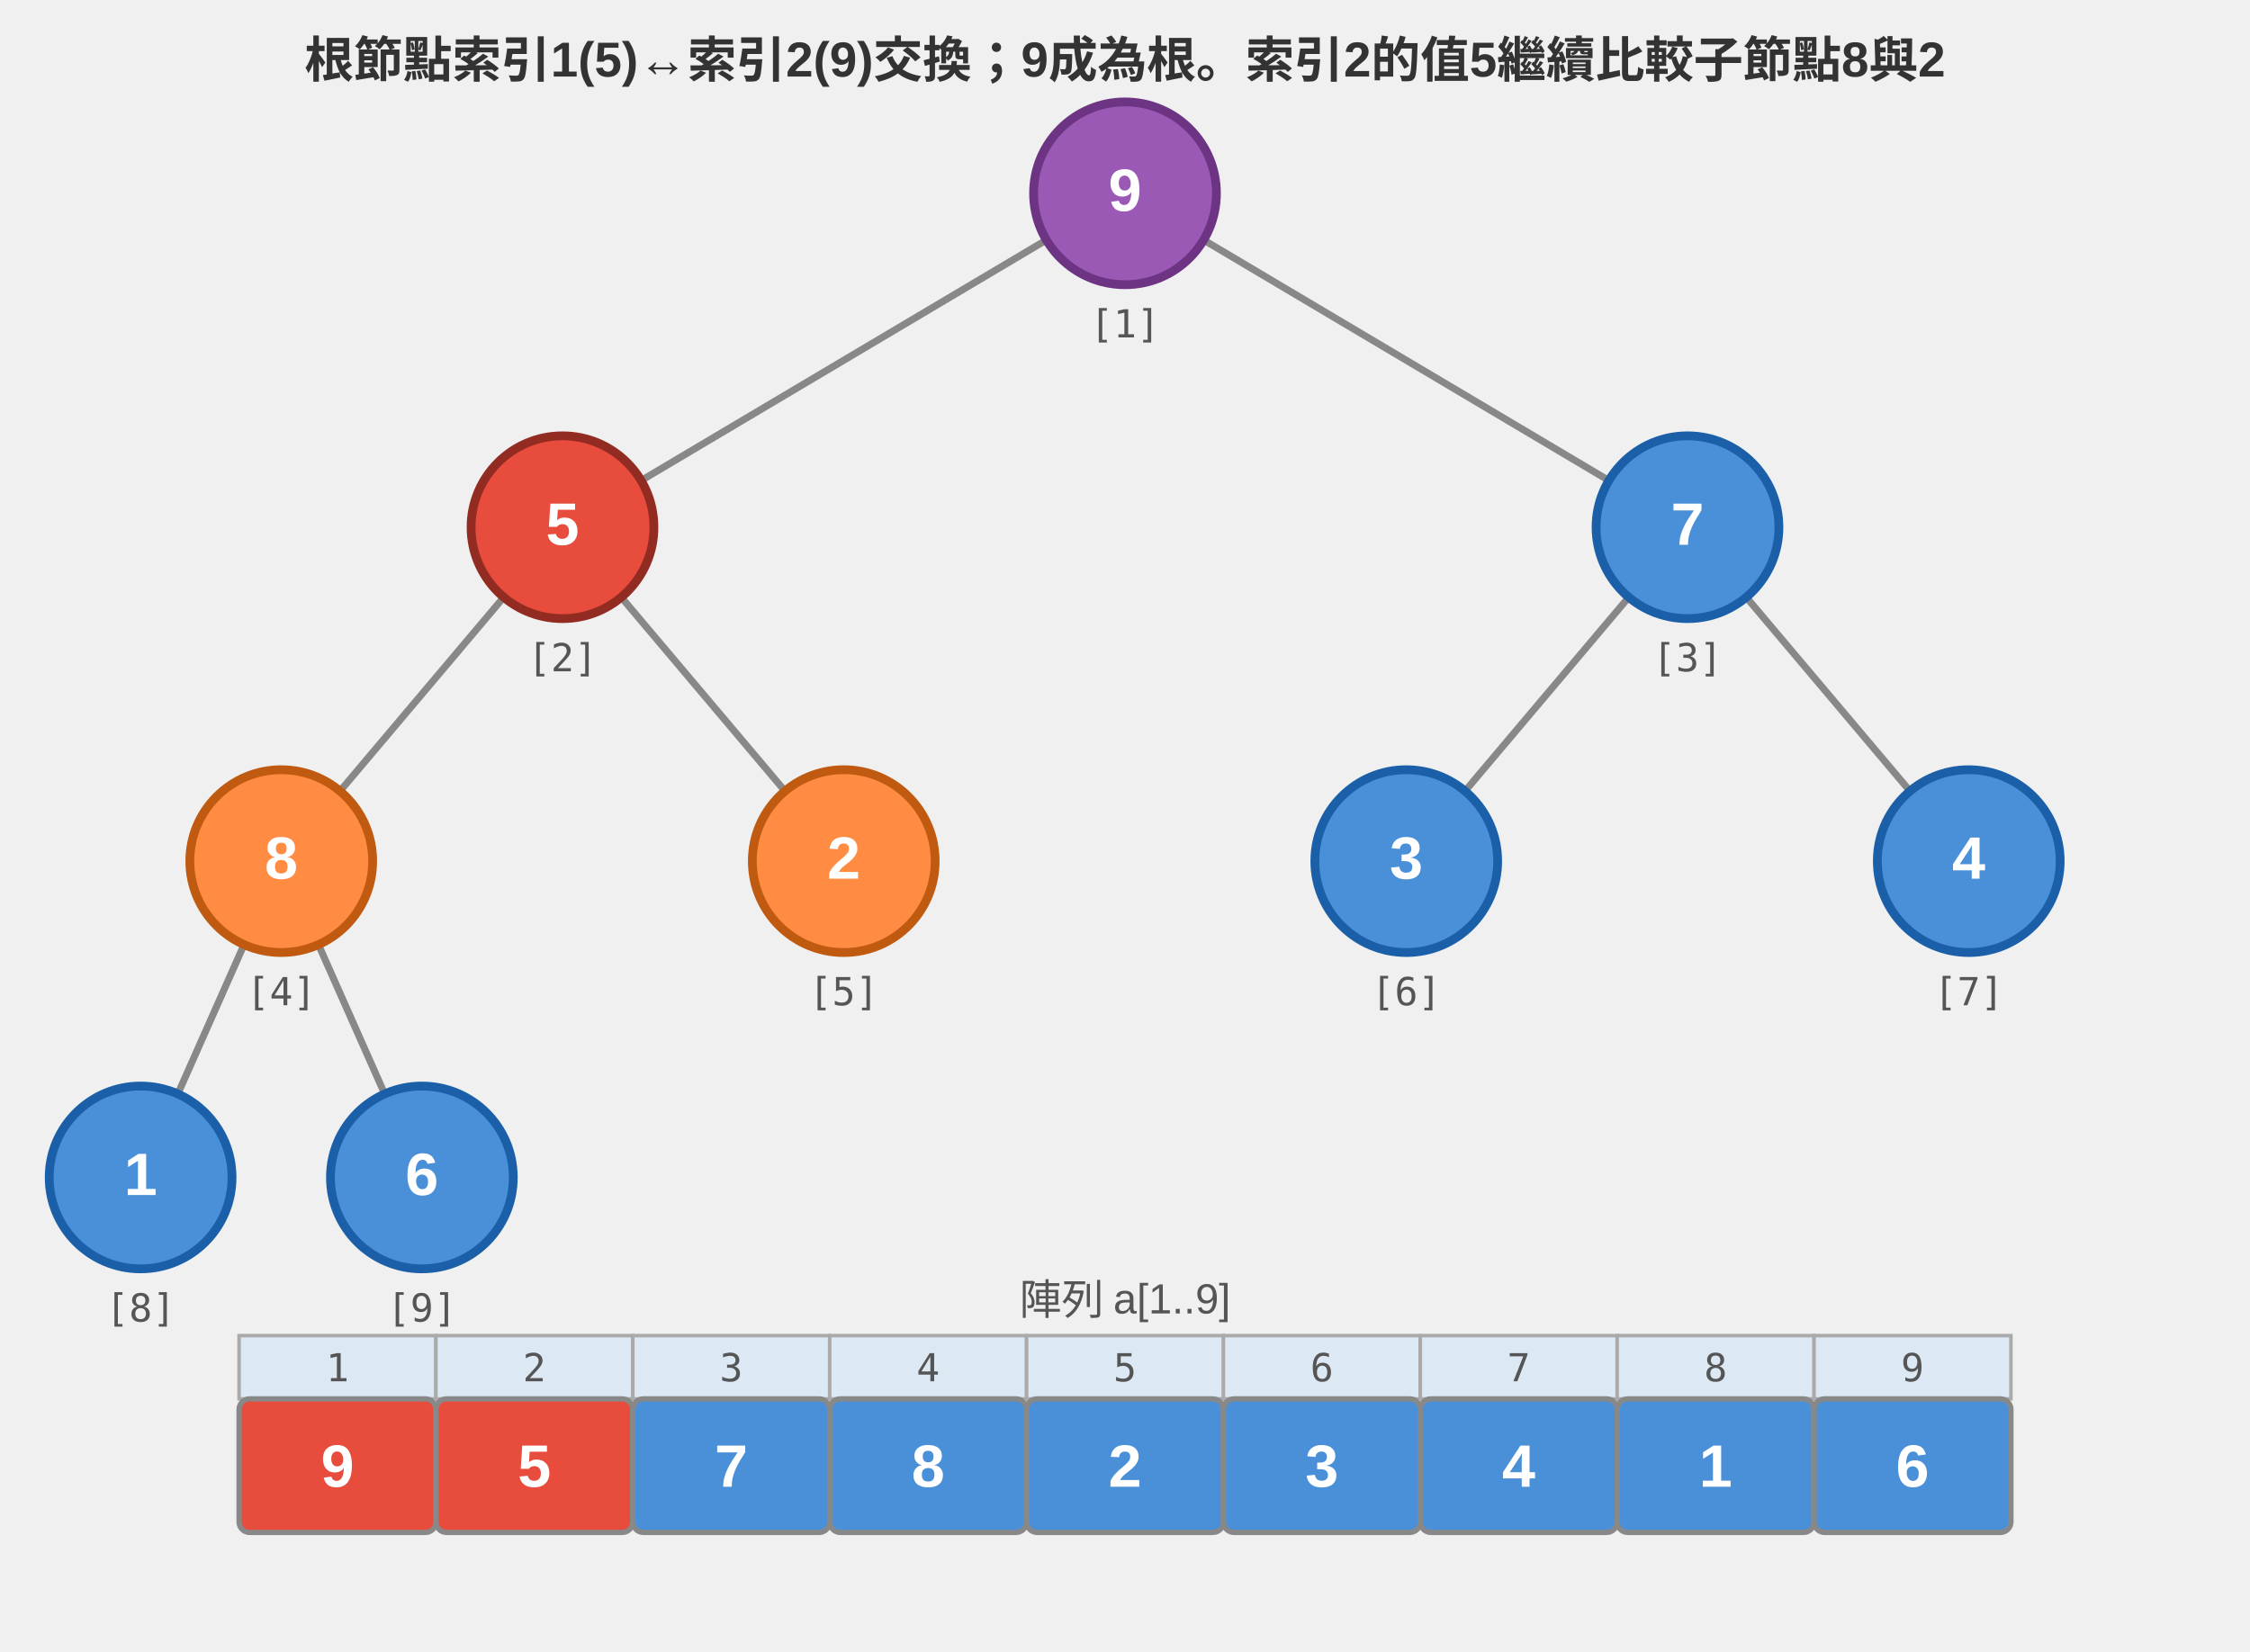
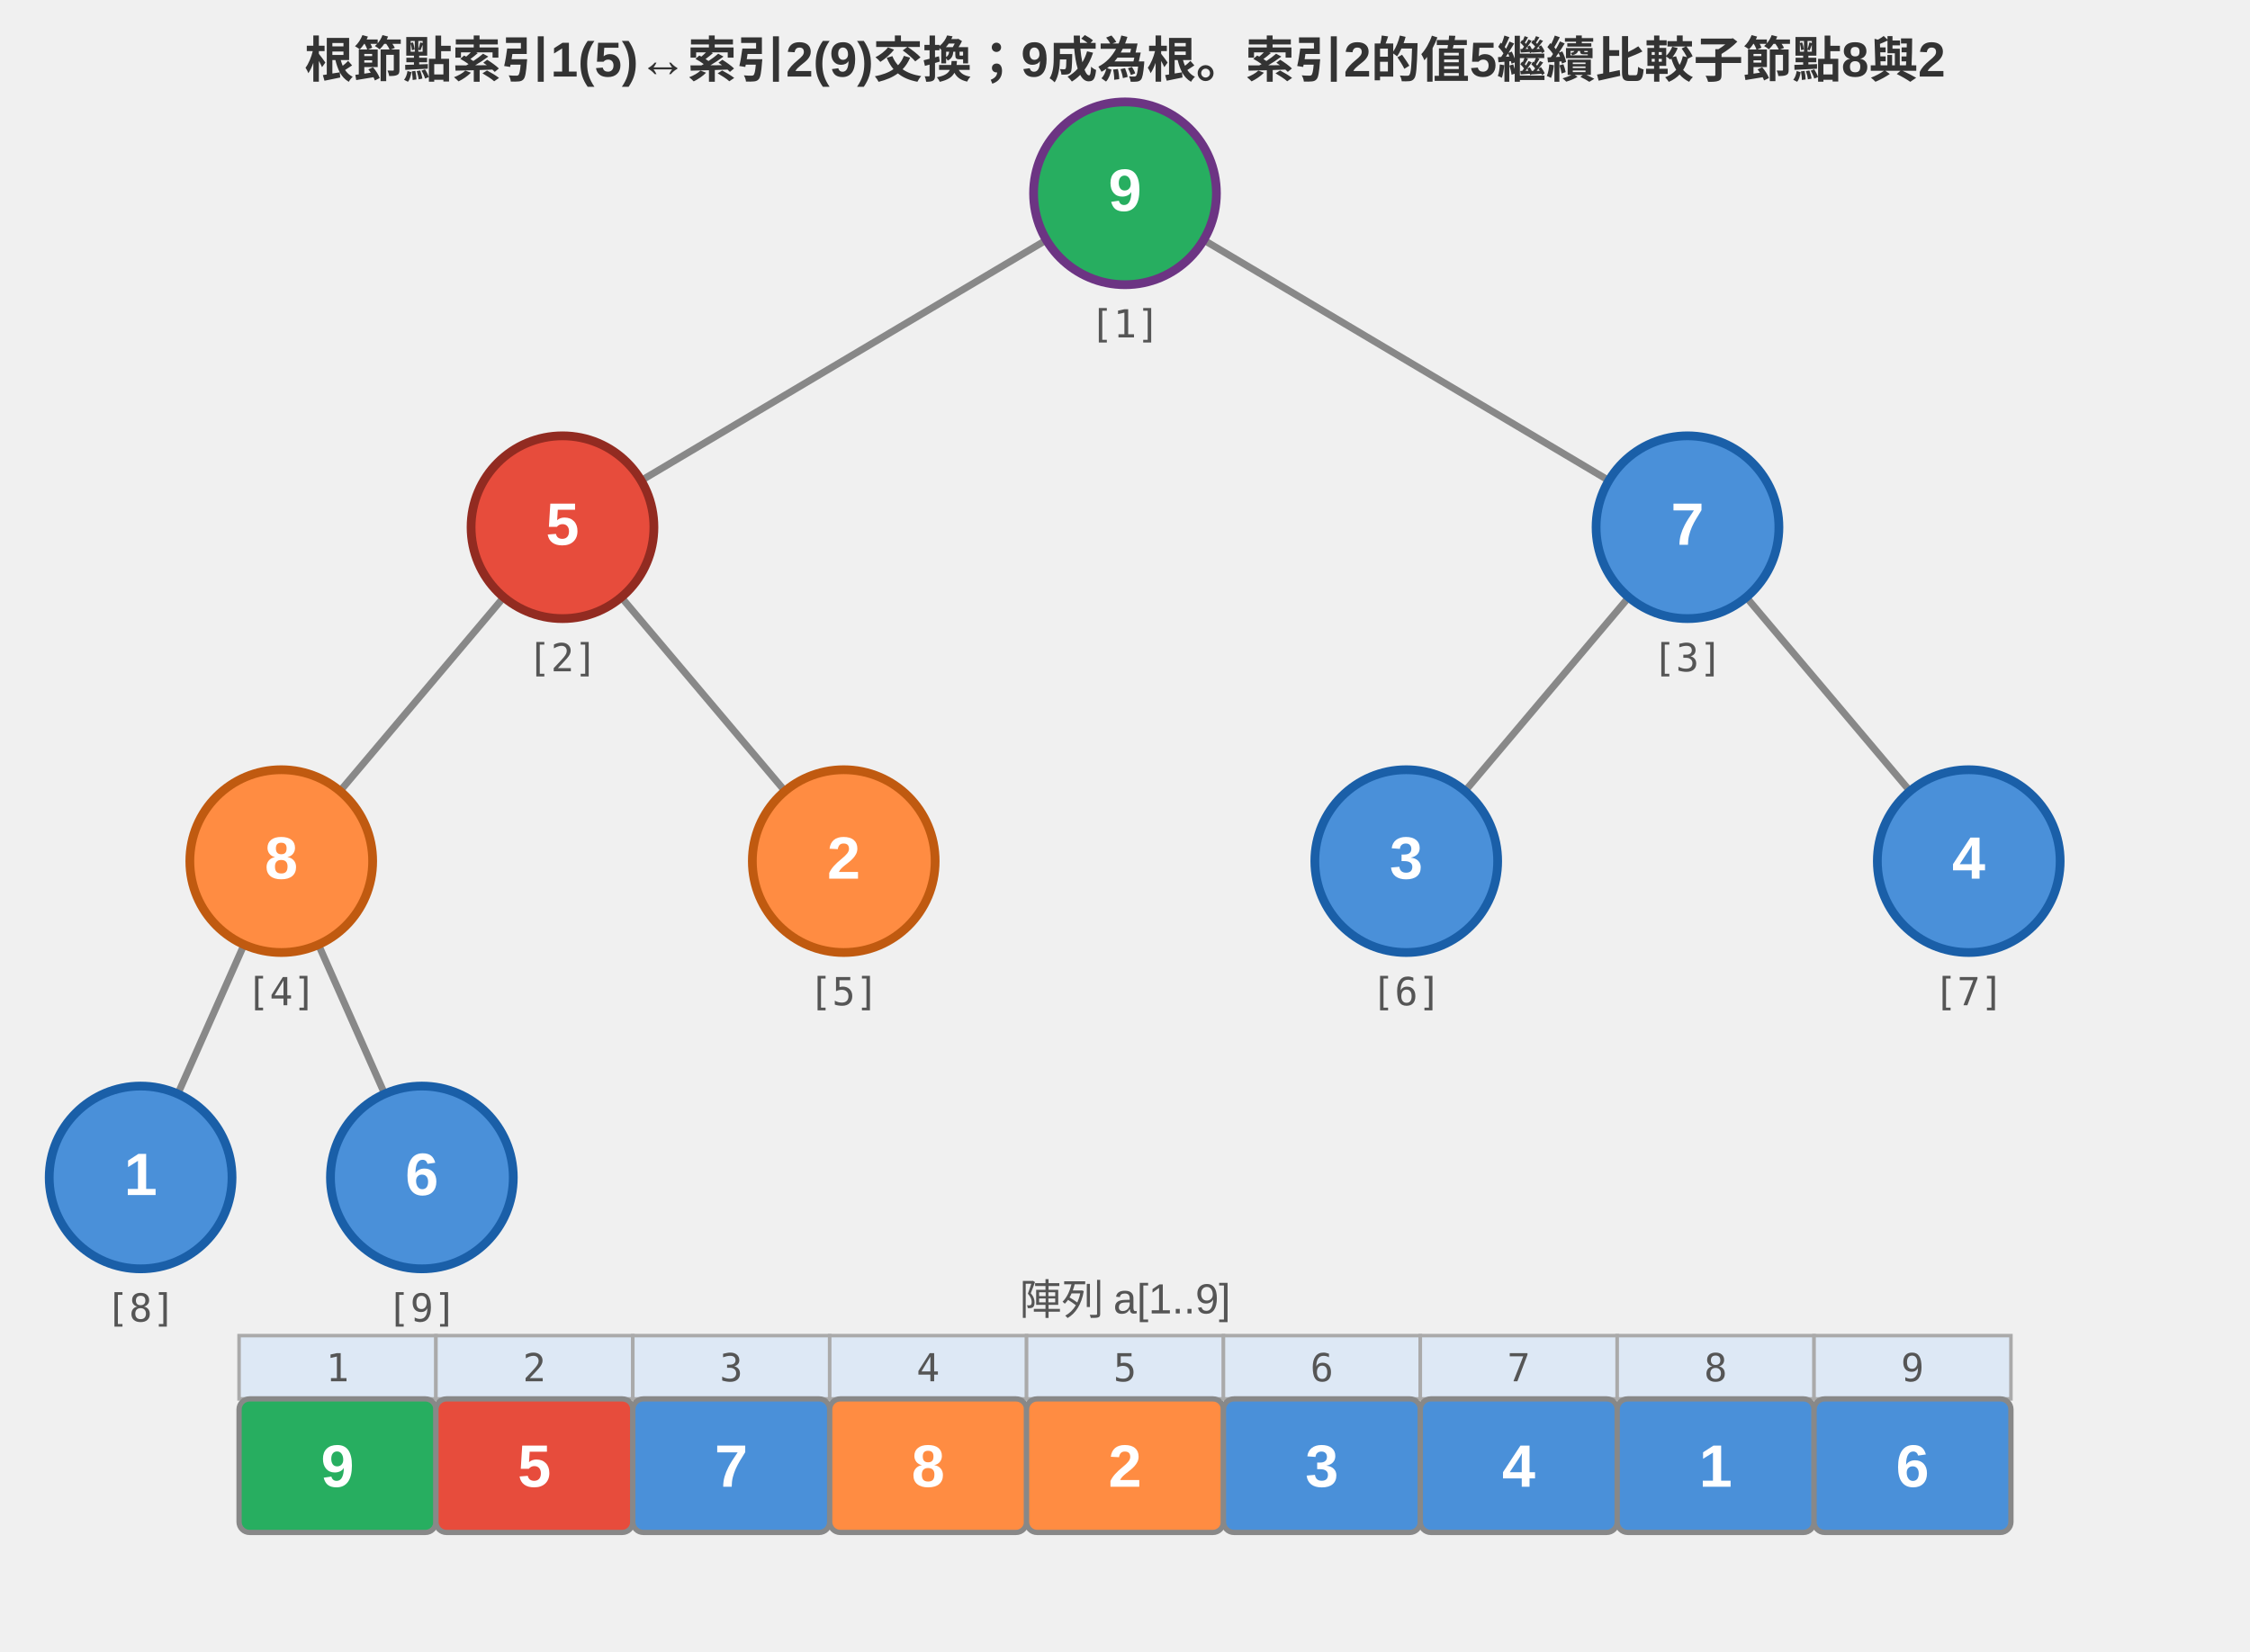
<svg xmlns="http://www.w3.org/2000/svg" width="640" height="470">
  <defs>
    <marker id="arr" markerWidth="8" markerHeight="8" refX="6" refY="3" orient="auto">
      <path d="M0,0 L0,6 L8,3 z" fill="#E74C3C" />
    </marker>
  </defs>
  <text x="320" y="22" text-anchor="middle" font-size="14" font-weight="bold" fill="#333" font-family="Arial">根節點索引1(5)↔索引2(9)交換；9成為根。索引2的值5繼續比較子節點8與2</text>
  <line x1="297.6" y1="68.3" x2="182.4" y2="136.7" stroke="#888" stroke-width="2" />
  <line x1="342.4" y1="68.3" x2="457.6" y2="136.7" stroke="#888" stroke-width="2" />
  <line x1="143.3" y1="169.9" x2="96.7" y2="225.1" stroke="#888" stroke-width="2" />
  <line x1="176.7" y1="169.9" x2="223.3" y2="225.1" stroke="#888" stroke-width="2" />
  <line x1="463.3" y1="169.9" x2="416.7" y2="225.1" stroke="#888" stroke-width="2" />
  <line x1="496.7" y1="169.9" x2="543.3" y2="225.1" stroke="#888" stroke-width="2" />
  <line x1="69.4" y1="268.8" x2="50.6" y2="311.2" stroke="#888" stroke-width="2" />
  <line x1="90.6" y1="268.8" x2="109.4" y2="311.2" stroke="#888" stroke-width="2" />
-   <circle cx="320" cy="55" r="26" fill="#9B59B6" stroke="#6c3483" stroke-width="2.5" />
+   <circle cx="320" cy="55" r="26" fill="#27AE60" stroke="#6c3483" stroke-width="2.5" />
  <text x="320" y="60" text-anchor="middle" font-size="17" font-weight="bold" fill="white" font-family="Arial">9</text>
  <text x="320" y="96" text-anchor="middle" font-size="11" fill="#555" font-family="monospace">[1]</text>
  <circle cx="160" cy="150" r="26" fill="#E74C3C" stroke="#922B21" stroke-width="2.5" />
  <text x="160" y="155" text-anchor="middle" font-size="17" font-weight="bold" fill="white" font-family="Arial">5</text>
  <text x="160" y="191" text-anchor="middle" font-size="11" fill="#555" font-family="monospace">[2]</text>
  <circle cx="480" cy="150" r="26" fill="#4A90D9" stroke="#1a5fa8" stroke-width="2.5" />
  <text x="480" y="155" text-anchor="middle" font-size="17" font-weight="bold" fill="white" font-family="Arial">7</text>
  <text x="480" y="191" text-anchor="middle" font-size="11" fill="#555" font-family="monospace">[3]</text>
  <circle cx="80" cy="245" r="26" fill="#FF8C42" stroke="#c05a10" stroke-width="2.5" />
  <text x="80" y="250" text-anchor="middle" font-size="17" font-weight="bold" fill="white" font-family="Arial">8</text>
  <text x="80" y="286" text-anchor="middle" font-size="11" fill="#555" font-family="monospace">[4]</text>
  <circle cx="240" cy="245" r="26" fill="#FF8C42" stroke="#c05a10" stroke-width="2.5" />
  <text x="240" y="250" text-anchor="middle" font-size="17" font-weight="bold" fill="white" font-family="Arial">2</text>
  <text x="240" y="286" text-anchor="middle" font-size="11" fill="#555" font-family="monospace">[5]</text>
  <circle cx="400" cy="245" r="26" fill="#4A90D9" stroke="#1a5fa8" stroke-width="2.5" />
  <text x="400" y="250" text-anchor="middle" font-size="17" font-weight="bold" fill="white" font-family="Arial">3</text>
  <text x="400" y="286" text-anchor="middle" font-size="11" fill="#555" font-family="monospace">[6]</text>
  <circle cx="560" cy="245" r="26" fill="#4A90D9" stroke="#1a5fa8" stroke-width="2.5" />
  <text x="560" y="250" text-anchor="middle" font-size="17" font-weight="bold" fill="white" font-family="Arial">4</text>
  <text x="560" y="286" text-anchor="middle" font-size="11" fill="#555" font-family="monospace">[7]</text>
  <circle cx="40" cy="335" r="26" fill="#4A90D9" stroke="#1a5fa8" stroke-width="2.5" />
  <text x="40" y="340" text-anchor="middle" font-size="17" font-weight="bold" fill="white" font-family="Arial">1</text>
  <text x="40" y="376" text-anchor="middle" font-size="11" fill="#555" font-family="monospace">[8]</text>
  <circle cx="120" cy="335" r="26" fill="#4A90D9" stroke="#1a5fa8" stroke-width="2.5" />
  <text x="120" y="340" text-anchor="middle" font-size="17" font-weight="bold" fill="white" font-family="Arial">6</text>
  <text x="120" y="376" text-anchor="middle" font-size="11" fill="#555" font-family="monospace">[9]</text>
  <text x="320" y="374" text-anchor="middle" font-size="12" fill="#555" font-family="Arial">陣列 a[1..9]</text>
  <rect x="68" y="380" width="56" height="18" fill="#DDE8F5" stroke="#AAA" stroke-width="1" />
  <text x="96" y="393" text-anchor="middle" font-size="11" fill="#555" font-family="monospace">1</text>
-   <rect x="68" y="398" width="56" height="38" fill="#E74C3C" stroke="#888" stroke-width="1.5" rx="3" />
+   <rect x="68" y="398" width="56" height="38" fill="#27AE60" stroke="#888" stroke-width="1.5" rx="3" />
  <text x="96" y="423" text-anchor="middle" font-size="17" font-weight="bold" fill="white" font-family="Arial">9</text>
  <rect x="124" y="380" width="56" height="18" fill="#DDE8F5" stroke="#AAA" stroke-width="1" />
  <text x="152" y="393" text-anchor="middle" font-size="11" fill="#555" font-family="monospace">2</text>
  <rect x="124" y="398" width="56" height="38" fill="#E74C3C" stroke="#888" stroke-width="1.5" rx="3" />
  <text x="152" y="423" text-anchor="middle" font-size="17" font-weight="bold" fill="white" font-family="Arial">5</text>
  <rect x="180" y="380" width="56" height="18" fill="#DDE8F5" stroke="#AAA" stroke-width="1" />
  <text x="208" y="393" text-anchor="middle" font-size="11" fill="#555" font-family="monospace">3</text>
  <rect x="180" y="398" width="56" height="38" fill="#4A90D9" stroke="#888" stroke-width="1.5" rx="3" />
  <text x="208" y="423" text-anchor="middle" font-size="17" font-weight="bold" fill="white" font-family="Arial">7</text>
  <rect x="236" y="380" width="56" height="18" fill="#DDE8F5" stroke="#AAA" stroke-width="1" />
  <text x="264" y="393" text-anchor="middle" font-size="11" fill="#555" font-family="monospace">4</text>
-   <rect x="236" y="398" width="56" height="38" fill="#4A90D9" stroke="#888" stroke-width="1.5" rx="3" />
+   <rect x="236" y="398" width="56" height="38" fill="#FF8C42" stroke="#888" stroke-width="1.5" rx="3" />
  <text x="264" y="423" text-anchor="middle" font-size="17" font-weight="bold" fill="white" font-family="Arial">8</text>
  <rect x="292" y="380" width="56" height="18" fill="#DDE8F5" stroke="#AAA" stroke-width="1" />
  <text x="320" y="393" text-anchor="middle" font-size="11" fill="#555" font-family="monospace">5</text>
-   <rect x="292" y="398" width="56" height="38" fill="#4A90D9" stroke="#888" stroke-width="1.5" rx="3" />
+   <rect x="292" y="398" width="56" height="38" fill="#FF8C42" stroke="#888" stroke-width="1.5" rx="3" />
  <text x="320" y="423" text-anchor="middle" font-size="17" font-weight="bold" fill="white" font-family="Arial">2</text>
  <rect x="348" y="380" width="56" height="18" fill="#DDE8F5" stroke="#AAA" stroke-width="1" />
  <text x="376" y="393" text-anchor="middle" font-size="11" fill="#555" font-family="monospace">6</text>
  <rect x="348" y="398" width="56" height="38" fill="#4A90D9" stroke="#888" stroke-width="1.5" rx="3" />
  <text x="376" y="423" text-anchor="middle" font-size="17" font-weight="bold" fill="white" font-family="Arial">3</text>
  <rect x="404" y="380" width="56" height="18" fill="#DDE8F5" stroke="#AAA" stroke-width="1" />
  <text x="432" y="393" text-anchor="middle" font-size="11" fill="#555" font-family="monospace">7</text>
  <rect x="404" y="398" width="56" height="38" fill="#4A90D9" stroke="#888" stroke-width="1.5" rx="3" />
  <text x="432" y="423" text-anchor="middle" font-size="17" font-weight="bold" fill="white" font-family="Arial">4</text>
  <rect x="460" y="380" width="56" height="18" fill="#DDE8F5" stroke="#AAA" stroke-width="1" />
  <text x="488" y="393" text-anchor="middle" font-size="11" fill="#555" font-family="monospace">8</text>
  <rect x="460" y="398" width="56" height="38" fill="#4A90D9" stroke="#888" stroke-width="1.5" rx="3" />
  <text x="488" y="423" text-anchor="middle" font-size="17" font-weight="bold" fill="white" font-family="Arial">1</text>
  <rect x="516" y="380" width="56" height="18" fill="#DDE8F5" stroke="#AAA" stroke-width="1" />
  <text x="544" y="393" text-anchor="middle" font-size="11" fill="#555" font-family="monospace">9</text>
  <rect x="516" y="398" width="56" height="38" fill="#4A90D9" stroke="#888" stroke-width="1.5" rx="3" />
  <text x="544" y="423" text-anchor="middle" font-size="17" font-weight="bold" fill="white" font-family="Arial">6</text>
</svg>
